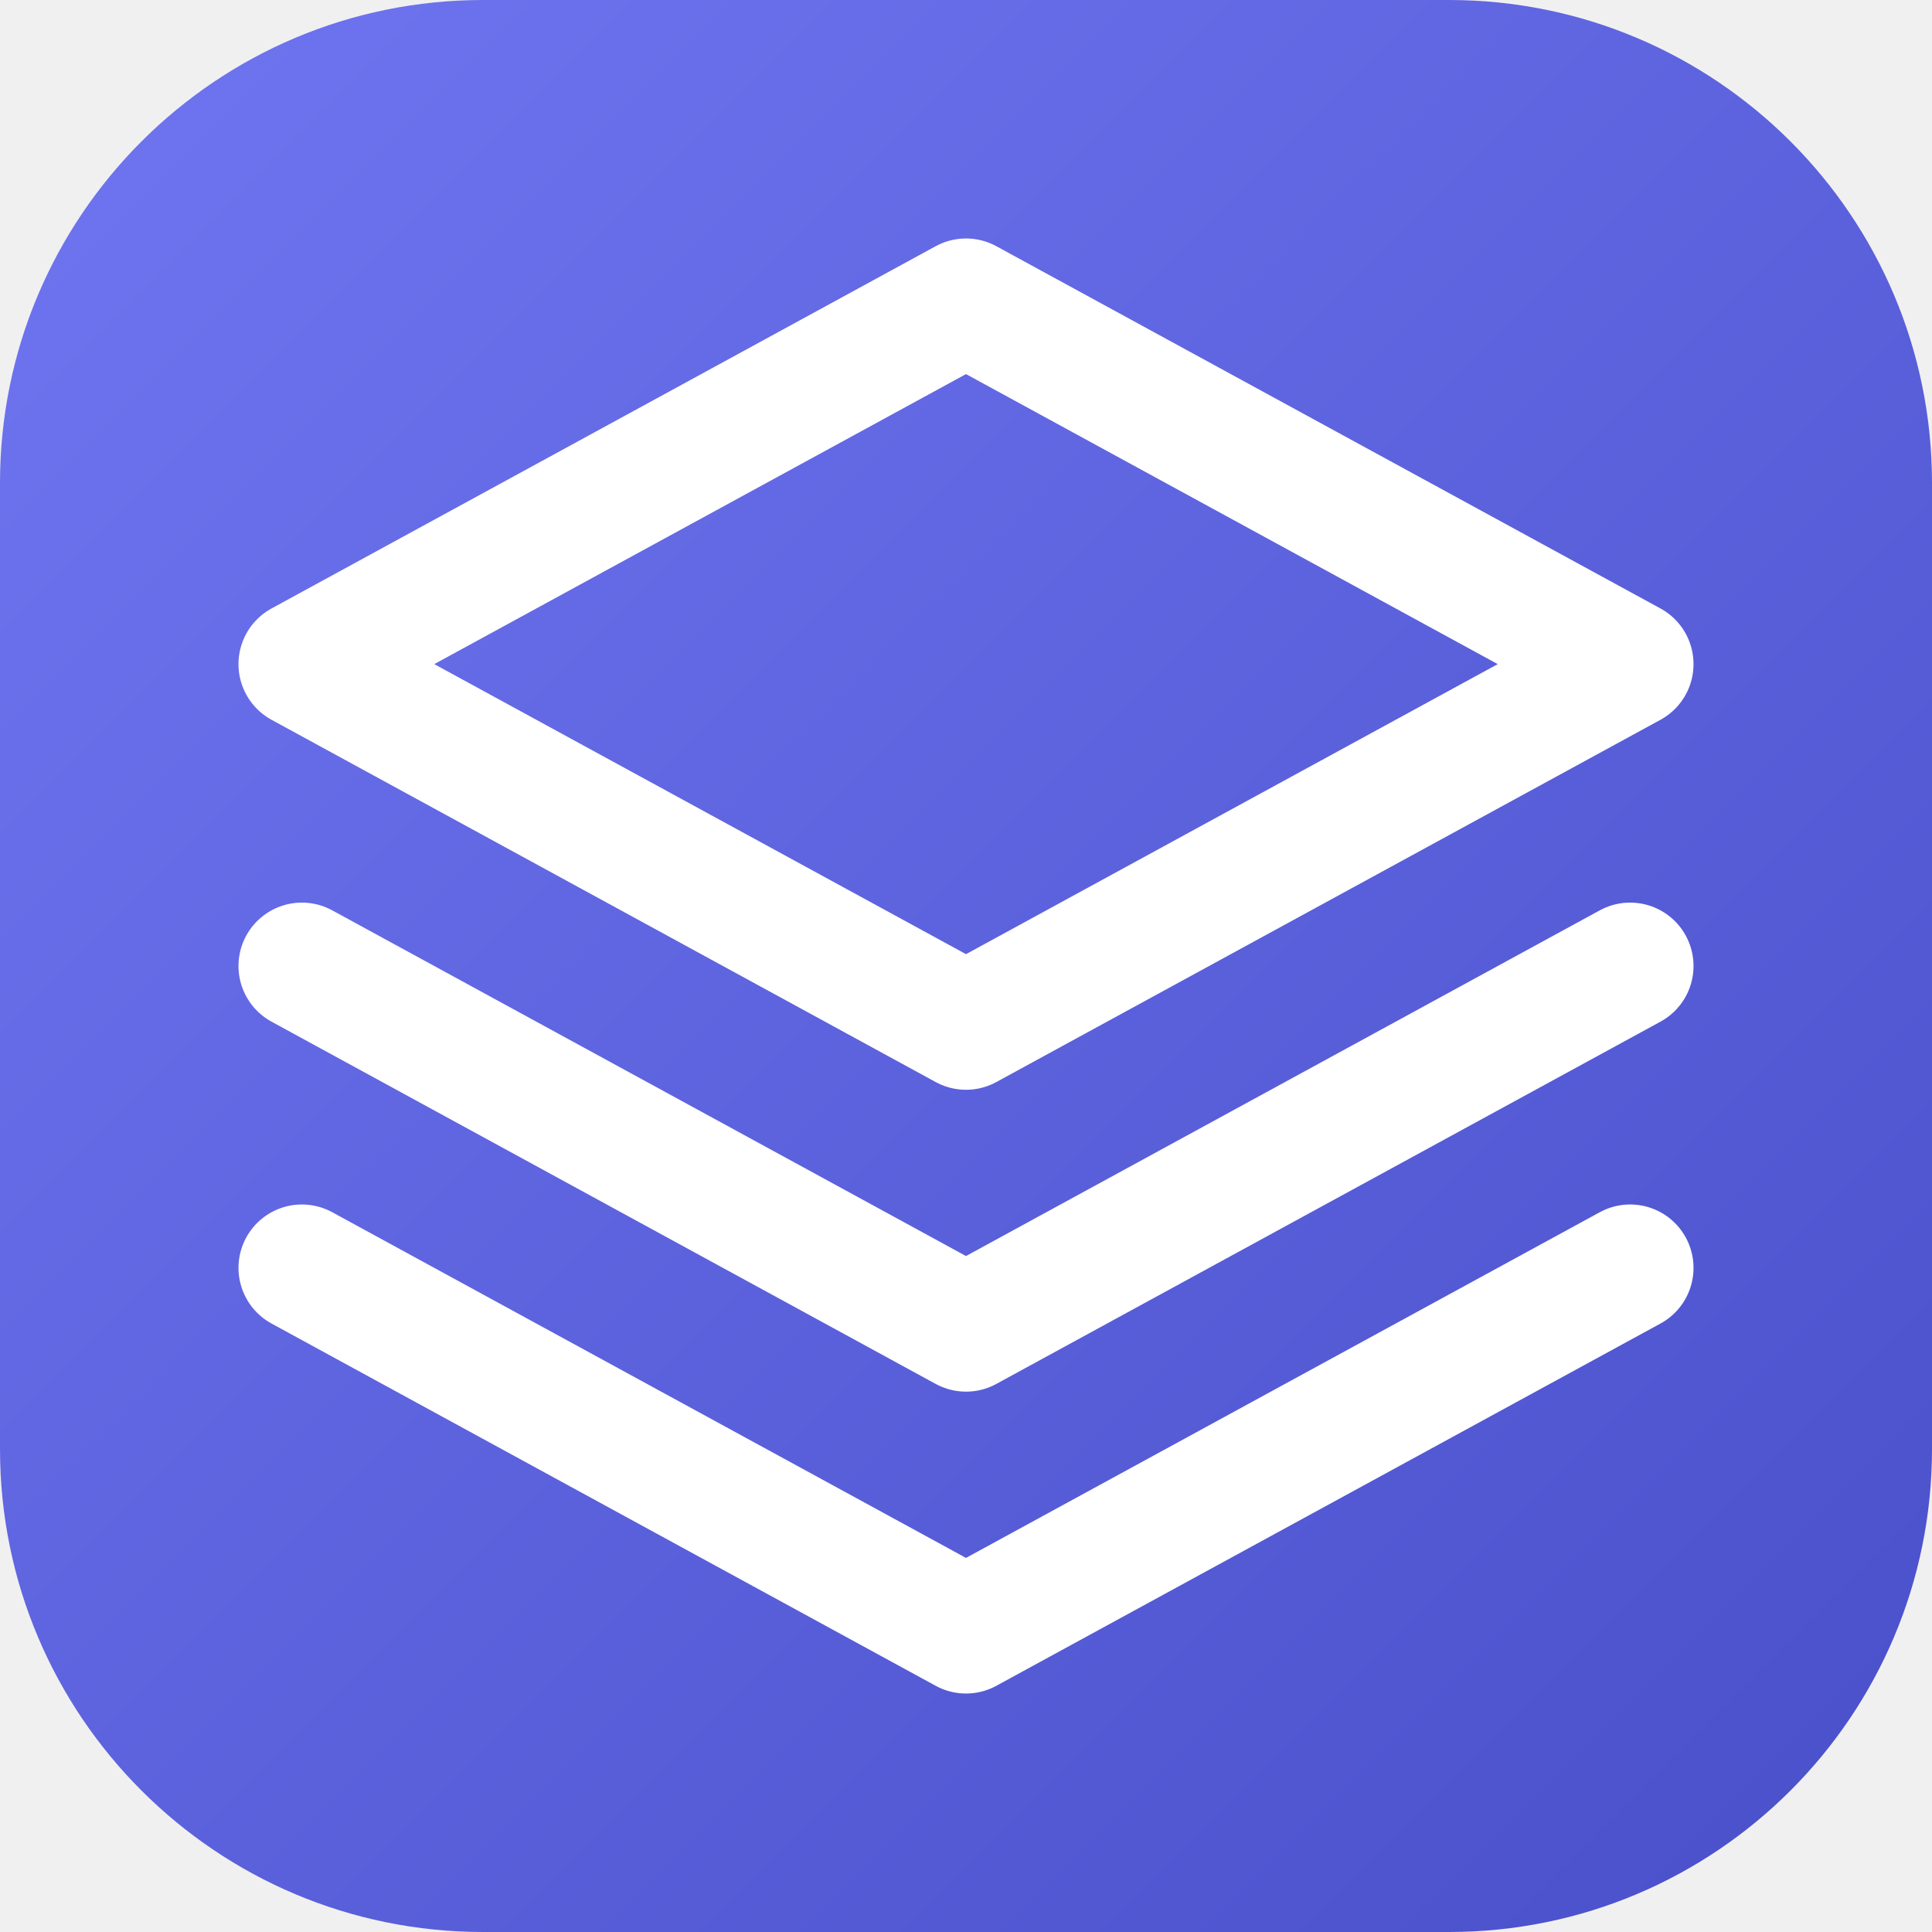
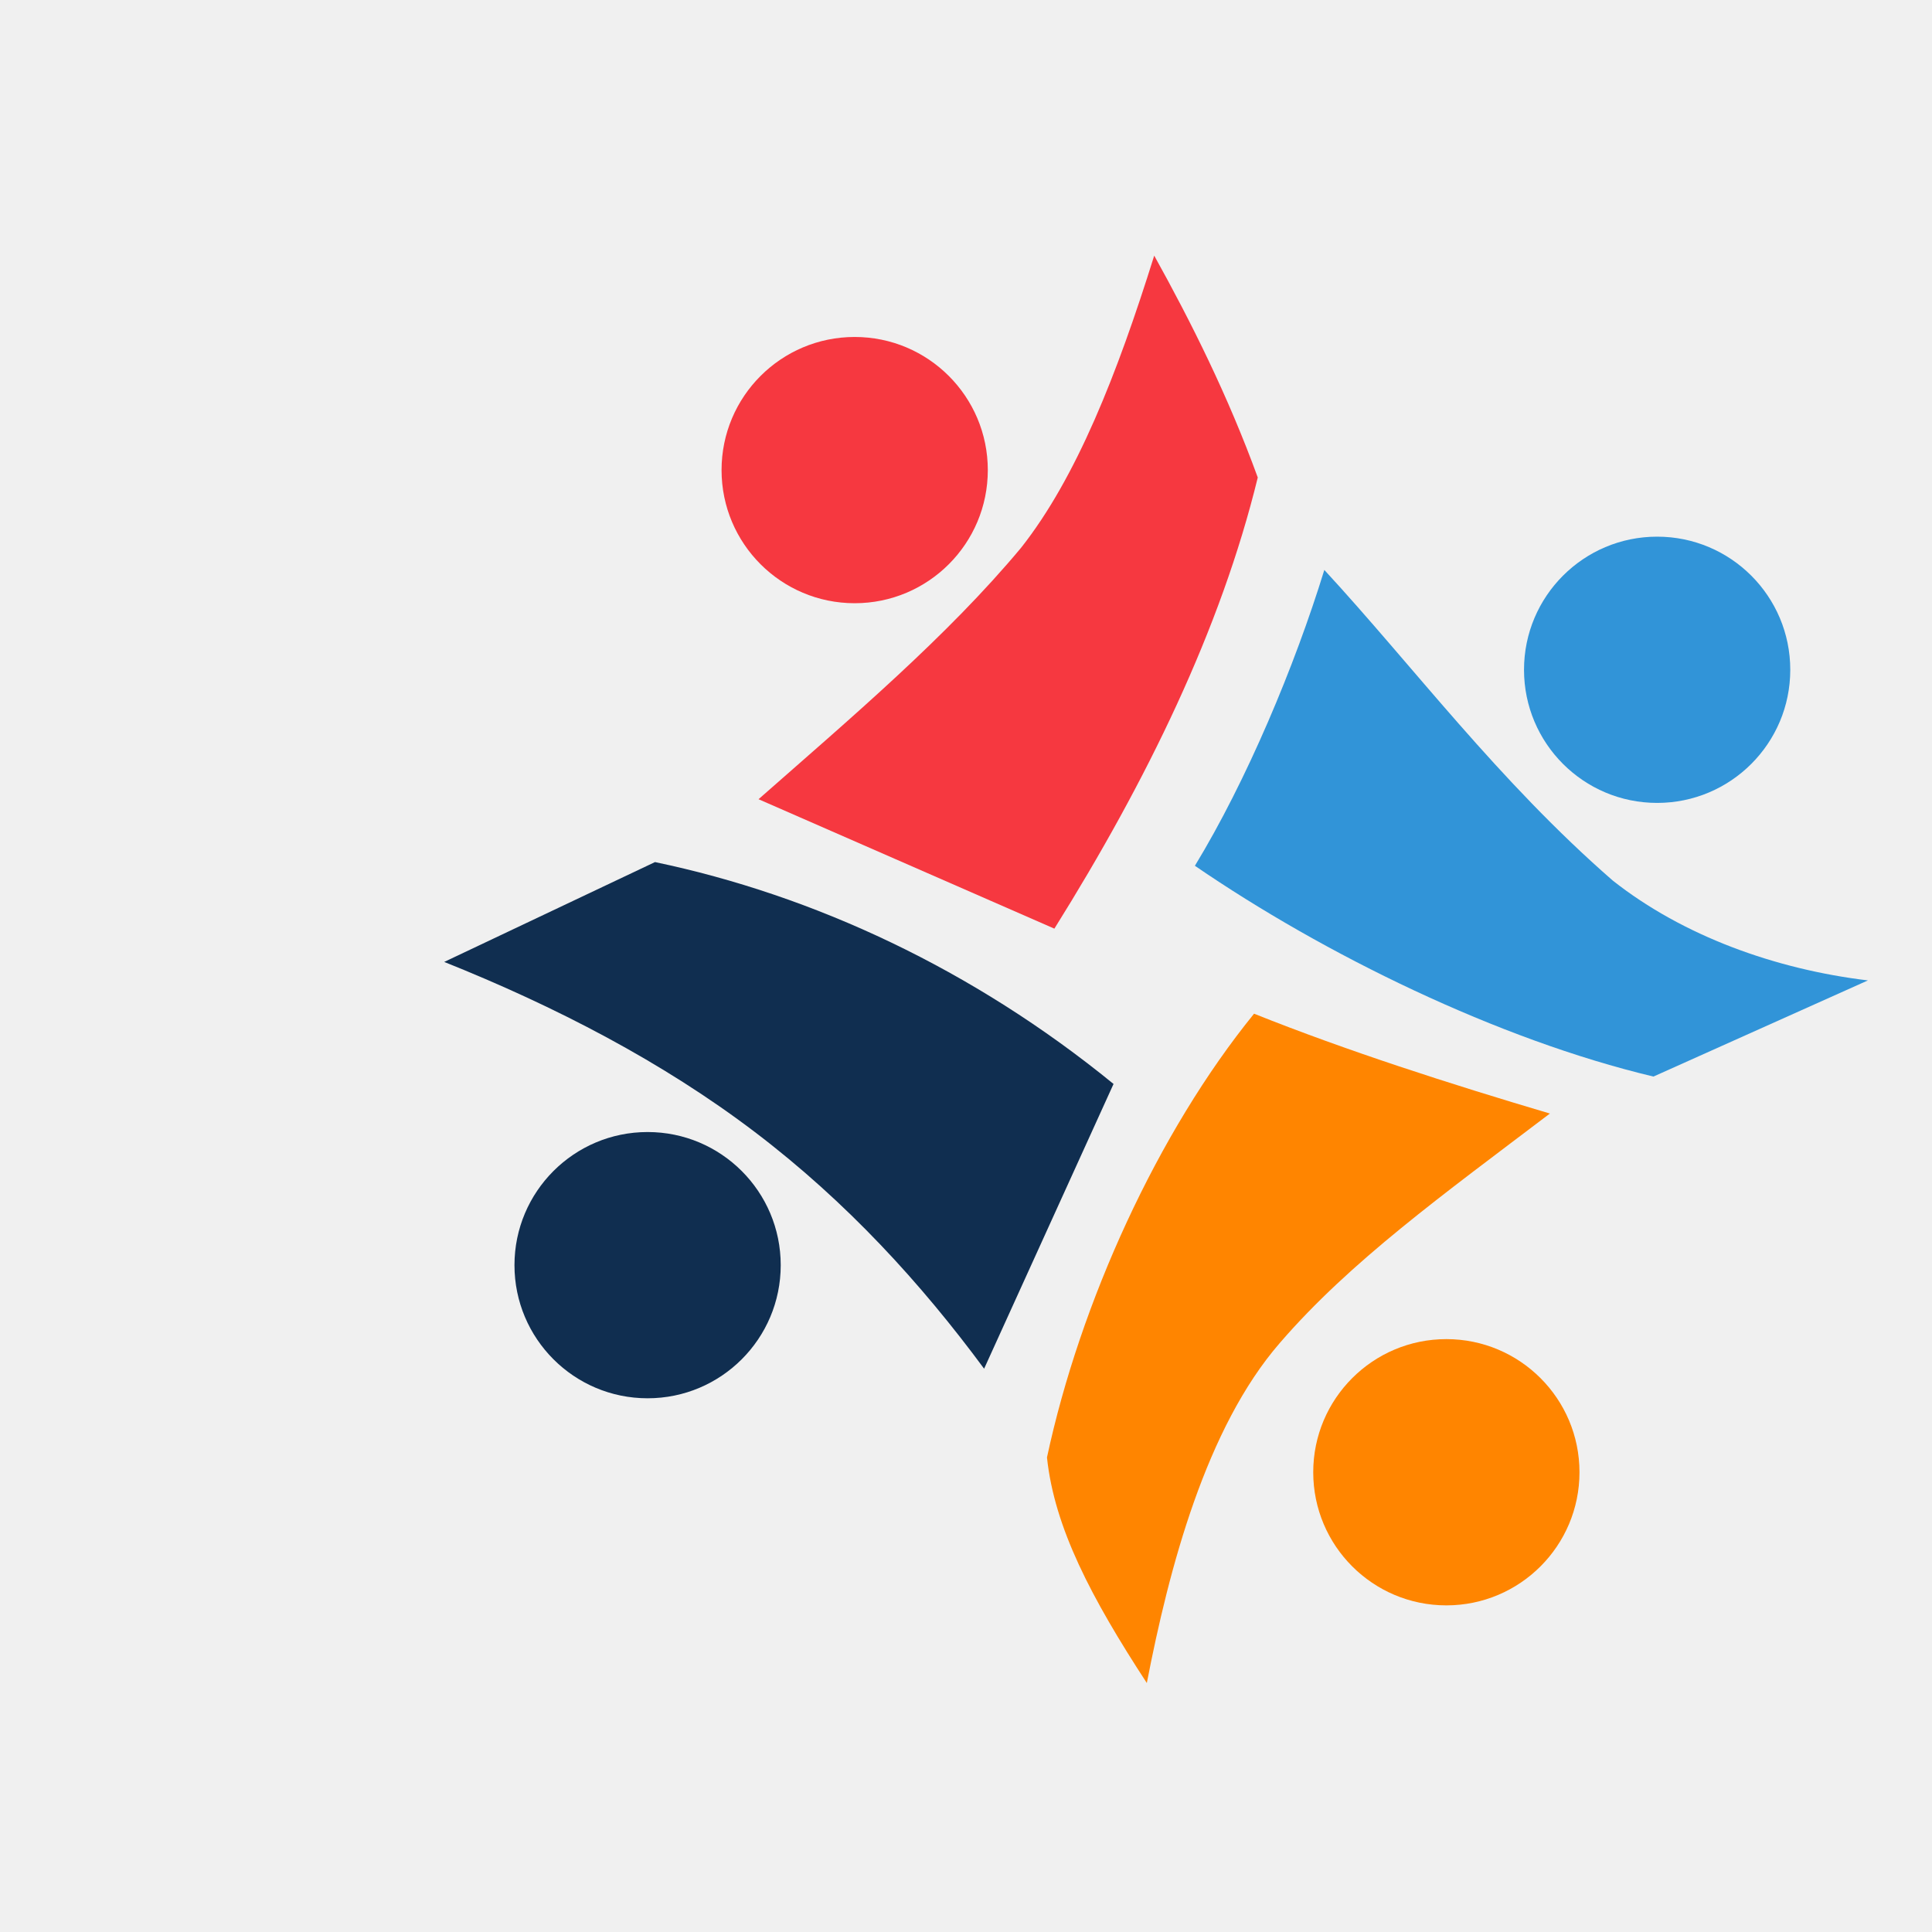
- <svg xmlns="http://www.w3.org/2000/svg" viewBox="0 0 64 64">
-   <defs>
-     <linearGradient id="brand" x1="0" y1="0" x2="1" y2="1">
-       <stop offset="0" stop-color="#7075f1" />
-       <stop offset="1" stop-color="#494fc9" />
-     </linearGradient>
-   </defs>
-   <rect width="64" height="64" rx="16" fill="url(#brand)" />
-   <g fill="none" stroke="#fff" stroke-width="4.2" stroke-linecap="round" stroke-linejoin="round">
-     <path d="M32 10 54 22 32 34 10 22 32 10Z" />
-     <path d="m10 32 22 12 22-12M10 42l22 12 22-12" />
+ <svg xmlns="http://www.w3.org/2000/svg" viewBox="0 0 512 512">
+   <g transform="translate(6 -43) scale(.98)">
+     <path fill="#f63840" d="M306 113 C316 131 326 151 334 173 C324 214 304 255 279 295 L199 260 C224 238 250 216 270 192 C285 173 296 145 306 113 Z" />
+     <circle fill="#f63840" cx="225" cy="171" r="36" />
+     <path fill="#3194d8" d="M352 198 C376 224 399 255 430 282 C449 297 474 306 499 309 L441 335 C399 325 352 302 317 278 C331 255 344 224 352 198 Z" />
+     <circle fill="#3194d8" cx="442" cy="225" r="36" />
+     <path fill="#102e50" d="M171 277 C214 286 257 306 295 337 L260 414 C243 391 223 369 198 350 C173 331 144 316 114 304 Z" />
+     <circle fill="#102e50" cx="169" cy="386" r="36" />
+     <path fill="#ff8500" d="M333 318 C358 328 386 337 413 345 C384 367 359 385 340 407 C320 430 310 468 304 499 C289 476 279 457 277 438 C286 396 307 350 333 318 Z" />
+     <circle fill="#ff8500" cx="385" cy="442" r="36" />
  </g>
</svg>
